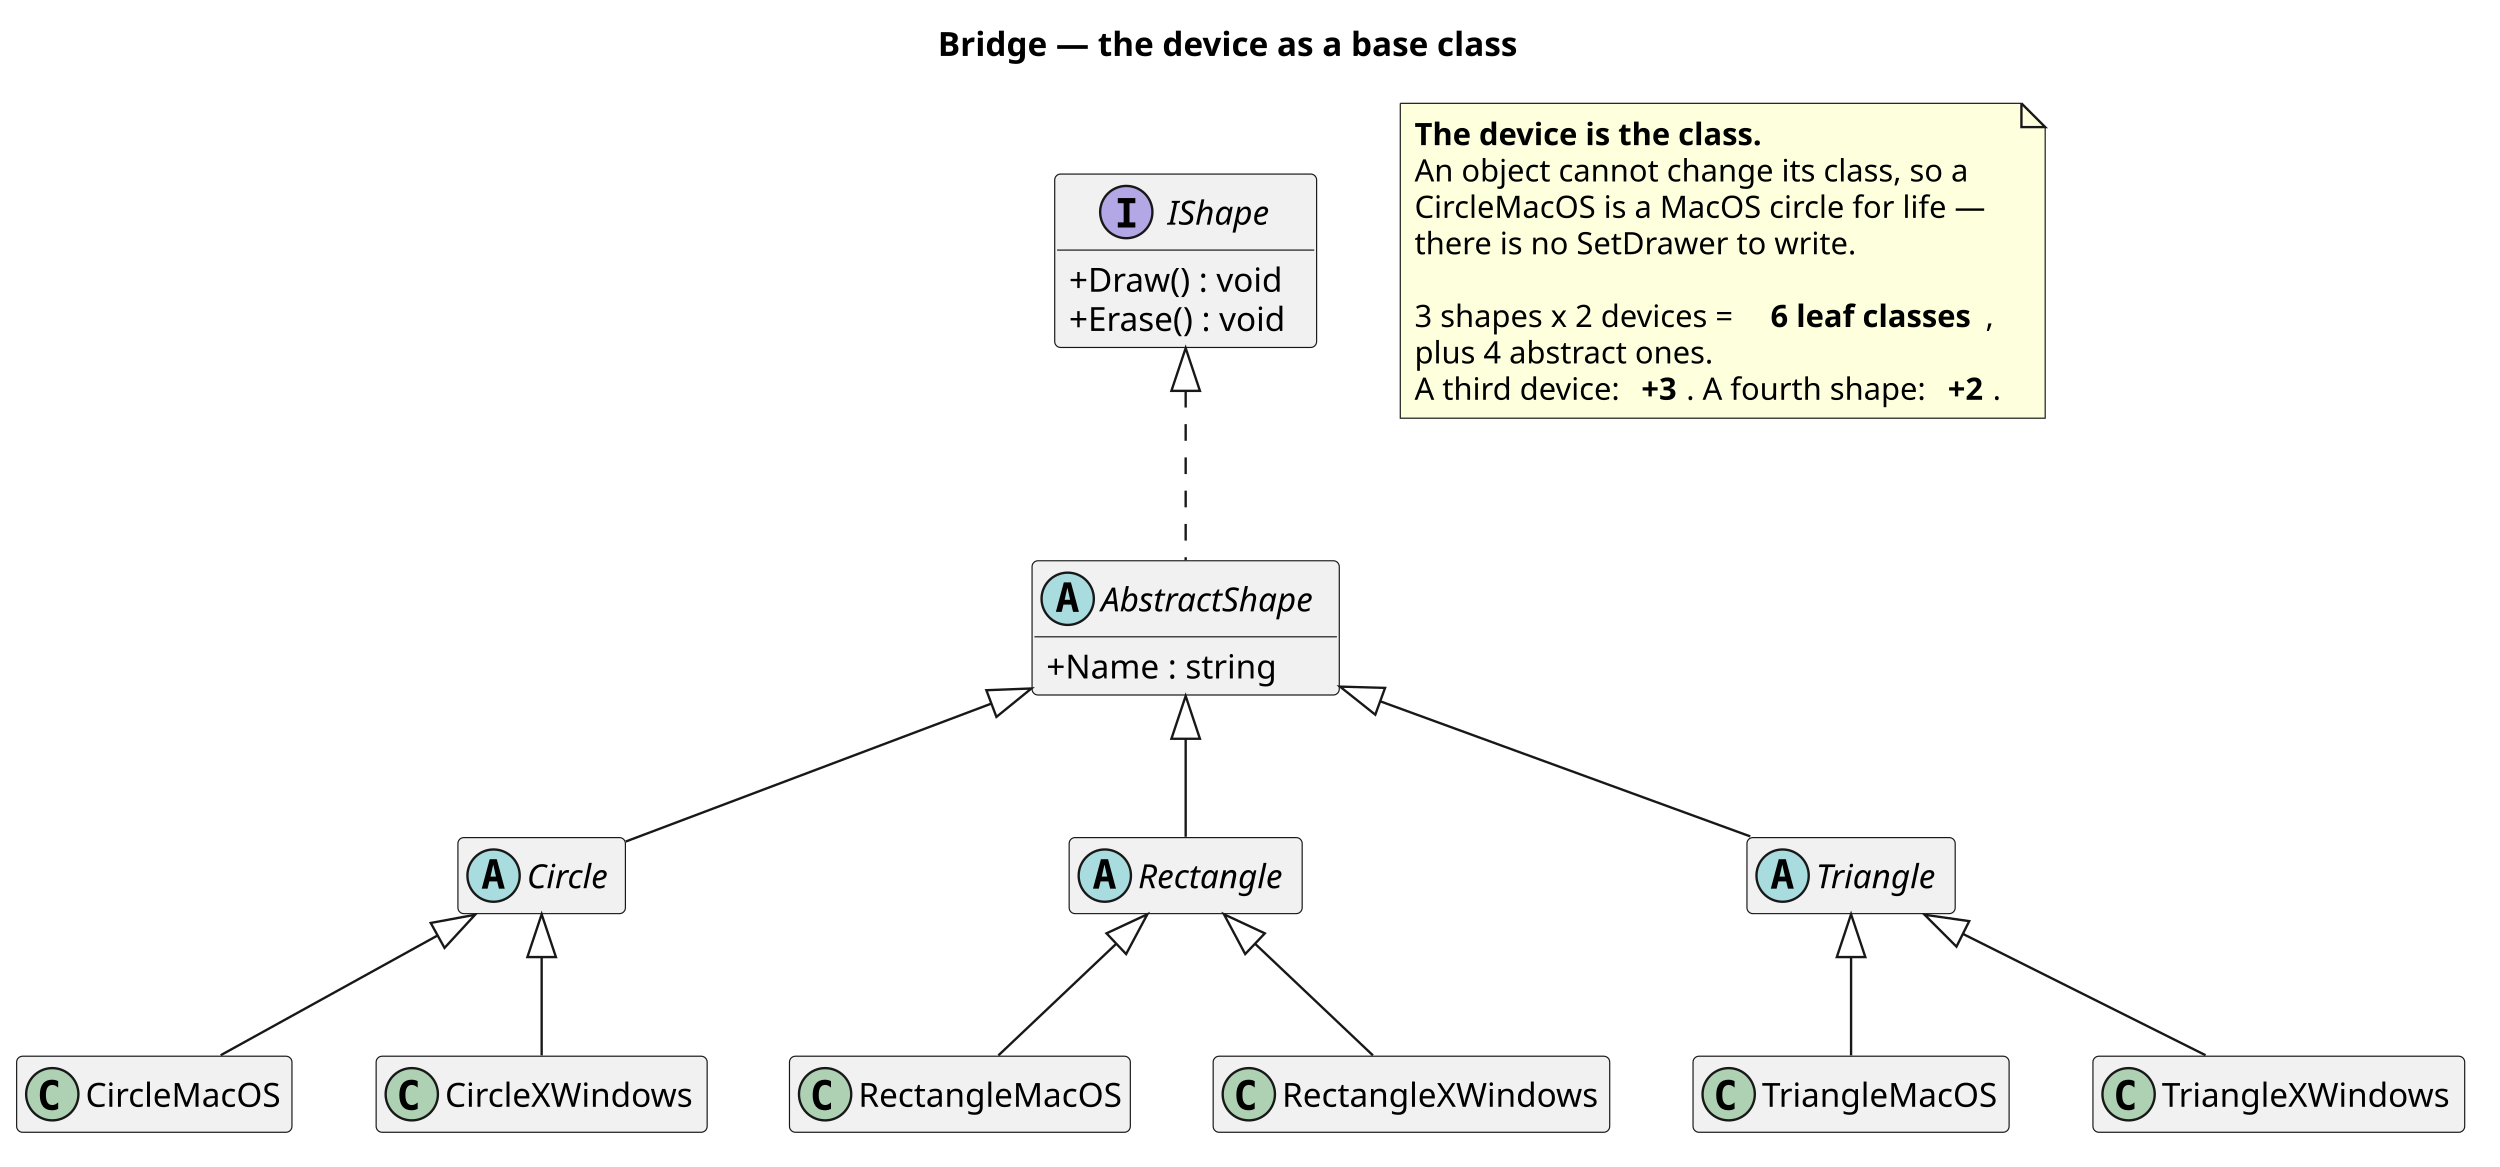
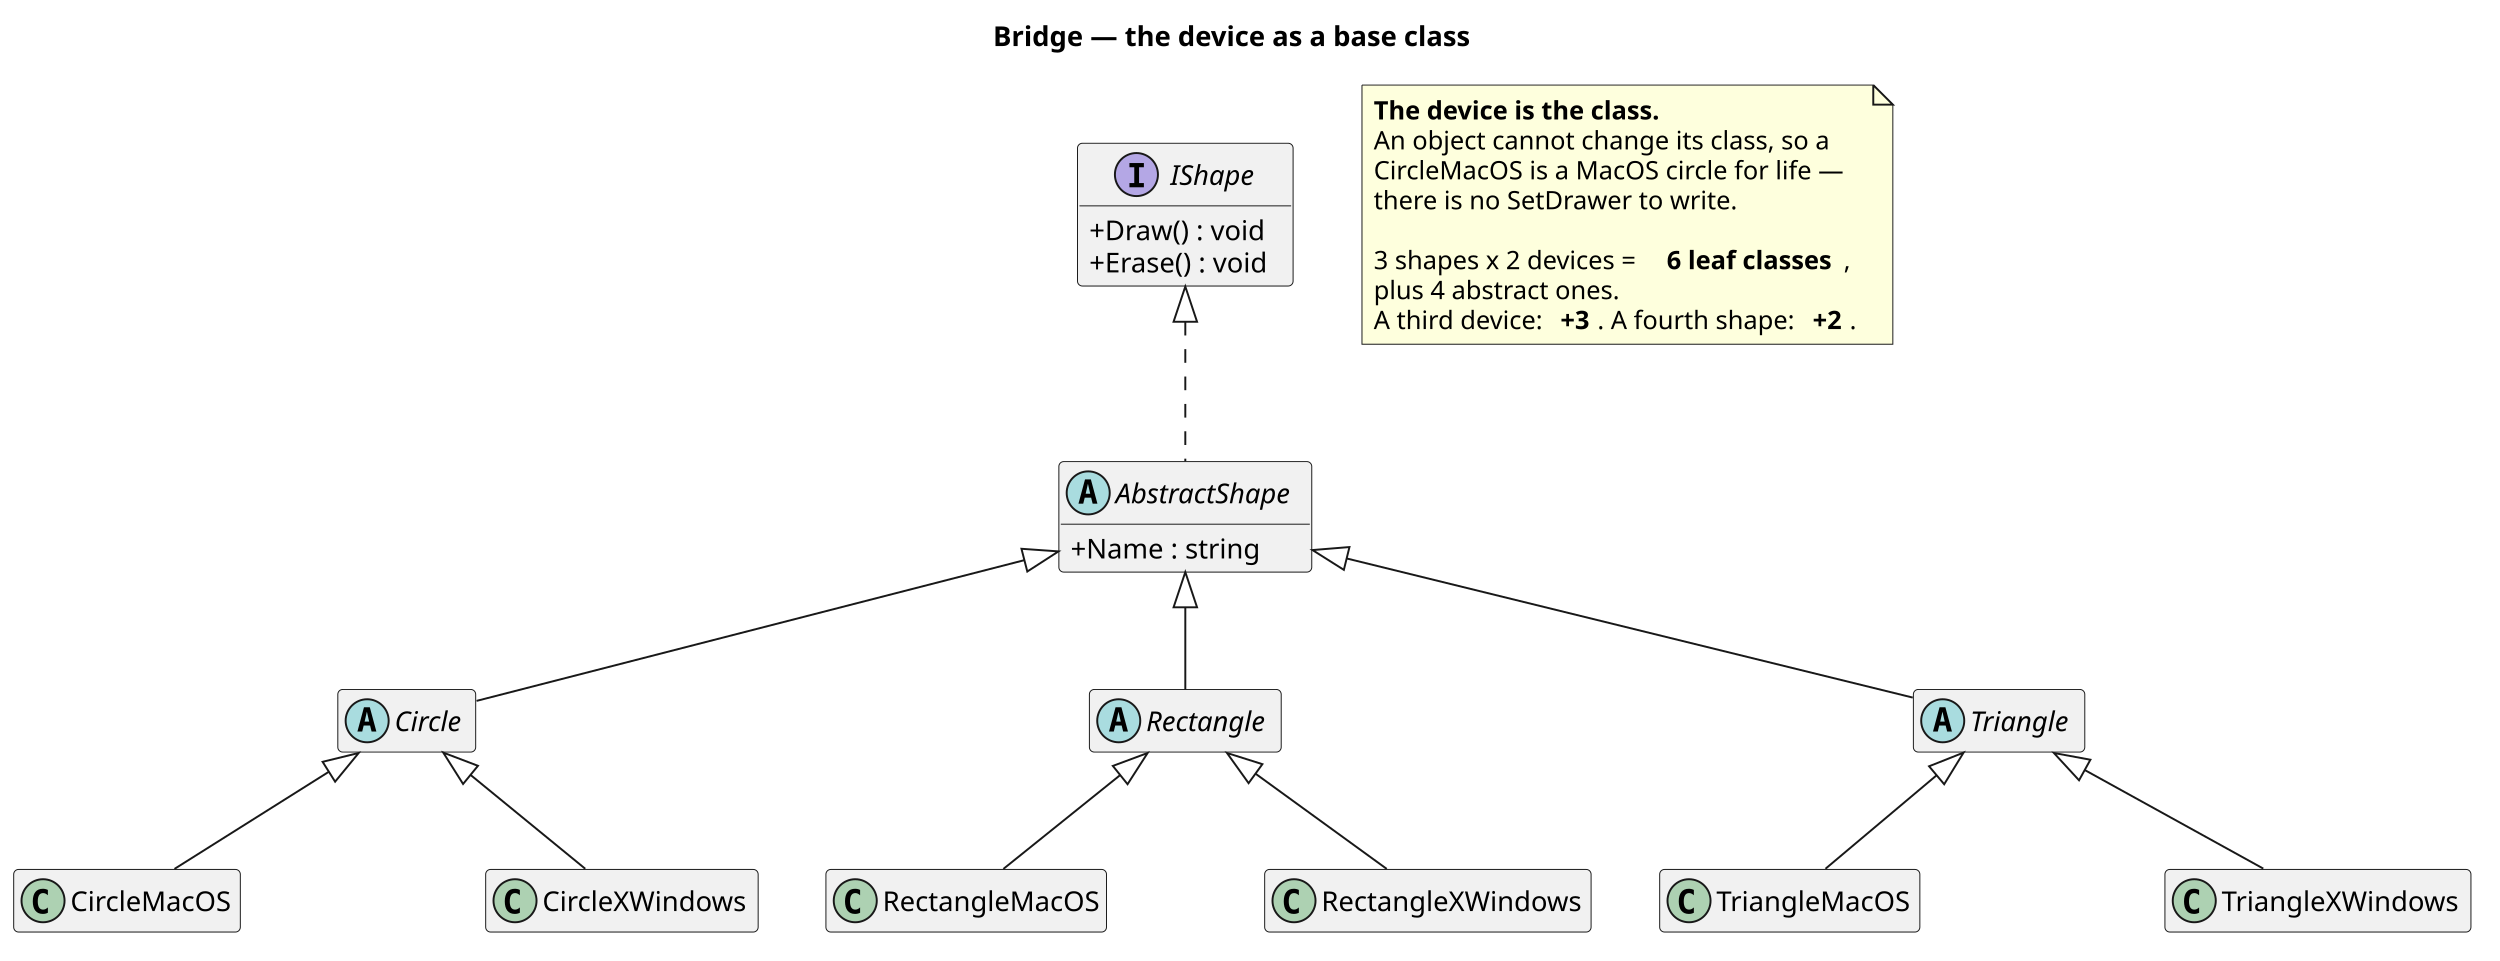
- <svg xmlns="http://www.w3.org/2000/svg" contentStyleType="text/css" data-diagram-type="CLASS" height="491px" preserveAspectRatio="none" style="width:1052px;height:491px;background:#FFFFFF;" version="1.1" viewBox="0 0 1052 491" width="1052px" zoomAndPan="magnify">
+ <svg xmlns="http://www.w3.org/2000/svg" contentStyleType="text/css" data-diagram-type="CLASS" height="491px" preserveAspectRatio="none" style="width:1278px;height:491px;background:#FFFFFF;" version="1.1" viewBox="0 0 1278 491" width="1278px" zoomAndPan="magnify">
  <defs />
  <g>
-     <g class="title" data-source-line="3">
-       <text fill="#000000" font-family="sans-serif" font-size="14" font-weight="700" lengthAdjust="spacing" textLength="255.883" x="394.631" y="23.535">Bridge — the device as a base class</text>
+     <g class="title" data-source-line="11">
+       <text fill="#000000" font-family="sans-serif" font-size="14" font-weight="700" lengthAdjust="spacing" textLength="255.883" x="507.631" y="23.535">Bridge — the device as a base class</text>
    </g>
-     <g class="entity" data-qualified-name="IShape" data-source-line="6" id="ent0001">
-       <rect fill="#F1F1F1" height="72.977" rx="2.5" ry="2.5" style="stroke:#181818;stroke-width:0.5;" width="110.212" x="443.82" y="73.238" />
-       <ellipse cx="473.943" cy="89.238" fill="#B4A7E5" rx="11" ry="11" style="stroke:#181818;stroke-width:1;" />
-       <path d="M470.371,85.503 L470.371,83.345 L477.75,83.345 L477.75,85.503 L475.285,85.503 L475.285,93.58 L477.75,93.58 L477.75,95.738 L470.371,95.738 L470.371,93.58 L472.836,93.58 L472.836,85.503 Z " fill="#000000" />
-       <text fill="#000000" font-family="sans-serif" font-size="14" font-style="italic" lengthAdjust="spacing" textLength="44.605" x="491.304" y="94.529">IShape</text>
-       <line style="stroke:#181818;stroke-width:0.5;" x1="444.82" x2="553.032" y1="105.238" y2="105.238" />
-       <text fill="#000000" font-family="sans-serif" font-size="14" lengthAdjust="spacing" textLength="96.961" x="449.82" y="122.773">+Draw() : void</text>
-       <text fill="#000000" font-family="sans-serif" font-size="14" lengthAdjust="spacing" textLength="98.212" x="449.82" y="139.262">+Erase() : void</text>
+     <g class="entity" data-qualified-name="IShape" data-source-line="14" id="ent0001">
+       <rect fill="#F1F1F1" height="72.977" rx="2.5" ry="2.5" style="stroke:#181818;stroke-width:0.5;" width="110.212" x="550.82" y="73.238" />
+       <ellipse cx="580.943" cy="89.238" fill="#B4A7E5" rx="11" ry="11" style="stroke:#181818;stroke-width:1;" />
+       <path d="M577.371,85.503 L577.371,83.345 L584.75,83.345 L584.75,85.503 L582.285,85.503 L582.285,93.58 L584.75,93.58 L584.75,95.738 L577.371,95.738 L577.371,93.58 L579.836,93.58 L579.836,85.503 Z " fill="#000000" />
+       <text fill="#000000" font-family="sans-serif" font-size="14" font-style="italic" lengthAdjust="spacing" textLength="44.605" x="598.304" y="94.529">IShape</text>
+       <line style="stroke:#181818;stroke-width:0.5;" x1="551.82" x2="660.032" y1="105.238" y2="105.238" />
+       <text fill="#000000" font-family="sans-serif" font-size="14" lengthAdjust="spacing" textLength="96.961" x="556.82" y="122.773">+Draw() : void</text>
+       <text fill="#000000" font-family="sans-serif" font-size="14" lengthAdjust="spacing" textLength="98.212" x="556.82" y="139.262">+Erase() : void</text>
    </g>
-     <g class="entity" data-qualified-name="AbstractShape" data-source-line="11" id="ent0002">
-       <rect fill="#F1F1F1" height="56.488" rx="2.5" ry="2.5" style="stroke:#181818;stroke-width:0.5;" width="129.282" x="434.29" y="235.968" />
-       <ellipse cx="449.29" cy="251.968" fill="#A9DCDF" rx="11" ry="11" style="stroke:#181818;stroke-width:1;" />
-       <path d="M449.153,247.316 L448,252.388 L450.315,252.388 Z M447.659,245.075 L450.656,245.075 L454.001,257.468 L451.552,257.468 L450.788,254.405 L447.51,254.405 L446.763,257.468 L444.314,257.468 Z " fill="#000000" />
-       <text fill="#000000" font-family="sans-serif" font-size="14" font-style="italic" lengthAdjust="spacing" textLength="97.282" x="463.29" y="257.259">AbstractShape</text>
-       <line style="stroke:#181818;stroke-width:0.5;" x1="435.29" x2="562.572" y1="267.968" y2="267.968" />
-       <text fill="#000000" font-family="sans-serif" font-size="14" lengthAdjust="spacing" textLength="102.929" x="440.29" y="285.503">+Name : string</text>
+     <g class="entity" data-qualified-name="AbstractShape" data-source-line="19" id="ent0002">
+       <rect fill="#F1F1F1" height="56.488" rx="2.5" ry="2.5" style="stroke:#181818;stroke-width:0.5;" width="129.282" x="541.29" y="235.968" />
+       <ellipse cx="556.29" cy="251.968" fill="#A9DCDF" rx="11" ry="11" style="stroke:#181818;stroke-width:1;" />
+       <path d="M556.153,247.316 L555,252.388 L557.315,252.388 Z M554.659,245.075 L557.656,245.075 L561.001,257.468 L558.552,257.468 L557.788,254.405 L554.51,254.405 L553.763,257.468 L551.314,257.468 Z " fill="#000000" />
+       <text fill="#000000" font-family="sans-serif" font-size="14" font-style="italic" lengthAdjust="spacing" textLength="97.282" x="570.29" y="257.259">AbstractShape</text>
+       <line style="stroke:#181818;stroke-width:0.5;" x1="542.29" x2="669.572" y1="267.968" y2="267.968" />
+       <text fill="#000000" font-family="sans-serif" font-size="14" lengthAdjust="spacing" textLength="102.929" x="547.29" y="285.503">+Name : string</text>
    </g>
-     <g class="entity" data-qualified-name="Circle" data-source-line="15" id="ent0003">
-       <rect fill="#F1F1F1" height="32" rx="2.5" ry="2.5" style="stroke:#181818;stroke-width:0.5;" width="70.48" x="192.69" y="352.458" />
-       <ellipse cx="207.69" cy="368.458" fill="#A9DCDF" rx="11" ry="11" style="stroke:#181818;stroke-width:1;" />
-       <path d="M207.553,363.806 L206.399,368.878 L208.715,368.878 Z M206.059,361.565 L209.056,361.565 L212.401,373.958 L209.952,373.958 L209.189,370.895 L205.91,370.895 L205.163,373.958 L202.714,373.958 Z " fill="#000000" />
-       <text fill="#000000" font-family="sans-serif" font-size="14" font-style="italic" lengthAdjust="spacing" textLength="38.48" x="221.69" y="373.749">Circle</text>
+     <g class="entity" data-qualified-name="Circle" data-source-line="23" id="ent0003">
+       <rect fill="#F1F1F1" height="32" rx="2.5" ry="2.5" style="stroke:#181818;stroke-width:0.5;" width="70.48" x="172.69" y="352.458" />
+       <ellipse cx="187.69" cy="368.458" fill="#A9DCDF" rx="11" ry="11" style="stroke:#181818;stroke-width:1;" />
+       <path d="M187.553,363.806 L186.399,368.878 L188.715,368.878 Z M186.059,361.565 L189.056,361.565 L192.401,373.958 L189.952,373.958 L189.189,370.895 L185.91,370.895 L185.163,373.958 L182.714,373.958 Z " fill="#000000" />
+       <text fill="#000000" font-family="sans-serif" font-size="14" font-style="italic" lengthAdjust="spacing" textLength="38.48" x="201.69" y="373.749">Circle</text>
    </g>
-     <g class="entity" data-qualified-name="Rectangle" data-source-line="16" id="ent0004">
-       <rect fill="#F1F1F1" height="32" rx="2.5" ry="2.5" style="stroke:#181818;stroke-width:0.5;" width="98.056" x="449.9" y="352.458" />
-       <ellipse cx="464.9" cy="368.458" fill="#A9DCDF" rx="11" ry="11" style="stroke:#181818;stroke-width:1;" />
-       <path d="M464.763,363.806 L463.61,368.878 L465.925,368.878 Z M463.269,361.565 L466.266,361.565 L469.611,373.958 L467.162,373.958 L466.399,370.895 L463.12,370.895 L462.373,373.958 L459.924,373.958 Z " fill="#000000" />
-       <text fill="#000000" font-family="sans-serif" font-size="14" font-style="italic" lengthAdjust="spacing" textLength="66.056" x="478.9" y="373.749">Rectangle</text>
+     <g class="entity" data-qualified-name="Rectangle" data-source-line="24" id="ent0004">
+       <rect fill="#F1F1F1" height="32" rx="2.5" ry="2.5" style="stroke:#181818;stroke-width:0.5;" width="98.056" x="556.9" y="352.458" />
+       <ellipse cx="571.9" cy="368.458" fill="#A9DCDF" rx="11" ry="11" style="stroke:#181818;stroke-width:1;" />
+       <path d="M571.763,363.806 L570.61,368.878 L572.925,368.878 Z M570.269,361.565 L573.266,361.565 L576.611,373.958 L574.162,373.958 L573.399,370.895 L570.12,370.895 L569.373,373.958 L566.924,373.958 Z " fill="#000000" />
+       <text fill="#000000" font-family="sans-serif" font-size="14" font-style="italic" lengthAdjust="spacing" textLength="66.056" x="585.9" y="373.749">Rectangle</text>
    </g>
-     <g class="entity" data-qualified-name="Triangle" data-source-line="17" id="ent0005">
-       <rect fill="#F1F1F1" height="32" rx="2.5" ry="2.5" style="stroke:#181818;stroke-width:0.5;" width="87.624" x="735.12" y="352.458" />
-       <ellipse cx="750.12" cy="368.458" fill="#A9DCDF" rx="11" ry="11" style="stroke:#181818;stroke-width:1;" />
-       <path d="M749.983,363.806 L748.83,368.878 L751.145,368.878 Z M748.489,361.565 L751.486,361.565 L754.831,373.958 L752.382,373.958 L751.619,370.895 L748.34,370.895 L747.593,373.958 L745.144,373.958 Z " fill="#000000" />
-       <text fill="#000000" font-family="sans-serif" font-size="14" font-style="italic" lengthAdjust="spacing" textLength="55.624" x="764.12" y="373.749">Triangle</text>
+     <g class="entity" data-qualified-name="Triangle" data-source-line="25" id="ent0005">
+       <rect fill="#F1F1F1" height="32" rx="2.5" ry="2.5" style="stroke:#181818;stroke-width:0.5;" width="87.624" x="978.12" y="352.458" />
+       <ellipse cx="993.12" cy="368.458" fill="#A9DCDF" rx="11" ry="11" style="stroke:#181818;stroke-width:1;" />
+       <path d="M992.983,363.806 L991.83,368.878 L994.145,368.878 Z M991.489,361.565 L994.486,361.565 L997.831,373.958 L995.382,373.958 L994.619,370.895 L991.34,370.895 L990.593,373.958 L988.144,373.958 Z " fill="#000000" />
+       <text fill="#000000" font-family="sans-serif" font-size="14" font-style="italic" lengthAdjust="spacing" textLength="55.624" x="1007.12" y="373.749">Triangle</text>
    </g>
-     <g class="entity" data-qualified-name="CircleMacOS" data-source-line="19" id="ent0006">
+     <g class="entity" data-qualified-name="CircleMacOS" data-source-line="27" id="ent0006">
      <rect fill="#F1F1F1" height="32" rx="2.5" ry="2.5" style="stroke:#181818;stroke-width:0.5;" width="115.856" x="7" y="444.458" />
      <ellipse cx="22" cy="460.458" fill="#ADD1B2" rx="11" ry="11" style="stroke:#181818;stroke-width:1;" />
      <path d="M24.473,466.601 Q23.892,466.9 23.253,467.05 Q22.614,467.199 21.908,467.199 Q19.401,467.199 18.081,465.547 Q16.762,463.895 16.762,460.774 Q16.762,457.645 18.081,455.993 Q19.401,454.341 21.908,454.341 Q22.614,454.341 23.261,454.49 Q23.909,454.64 24.473,454.939 L24.473,457.661 Q23.842,457.08 23.249,456.811 Q22.655,456.541 22.024,456.541 Q20.68,456.541 19.995,457.608 Q19.31,458.674 19.31,460.774 Q19.31,462.866 19.995,463.933 Q20.68,464.999 22.024,464.999 Q22.655,464.999 23.249,464.729 Q23.842,464.46 24.473,463.879 Z " fill="#000000" />
      <text fill="#000000" font-family="sans-serif" font-size="14" lengthAdjust="spacing" textLength="83.856" x="36" y="465.749">CircleMacOS</text>
    </g>
-     <g class="entity" data-qualified-name="CircleXWindows" data-source-line="20" id="ent0007">
-       <rect fill="#F1F1F1" height="32" rx="2.5" ry="2.5" style="stroke:#181818;stroke-width:0.5;" width="139.29" x="158.28" y="444.458" />
-       <ellipse cx="173.28" cy="460.458" fill="#ADD1B2" rx="11" ry="11" style="stroke:#181818;stroke-width:1;" />
-       <path d="M175.753,466.601 Q175.172,466.9 174.533,467.05 Q173.894,467.199 173.188,467.199 Q170.681,467.199 169.362,465.547 Q168.042,463.895 168.042,460.774 Q168.042,457.645 169.362,455.993 Q170.681,454.341 173.188,454.341 Q173.894,454.341 174.541,454.49 Q175.189,454.64 175.753,454.939 L175.753,457.661 Q175.122,457.08 174.529,456.811 Q173.935,456.541 173.304,456.541 Q171.96,456.541 171.275,457.608 Q170.59,458.674 170.59,460.774 Q170.59,462.866 171.275,463.933 Q171.96,464.999 173.304,464.999 Q173.935,464.999 174.529,464.729 Q175.122,464.46 175.753,463.879 Z " fill="#000000" />
-       <text fill="#000000" font-family="sans-serif" font-size="14" lengthAdjust="spacing" textLength="107.29" x="187.28" y="465.749">CircleXWindows</text>
+     <g class="entity" data-qualified-name="CircleXWindows" data-source-line="28" id="ent0007">
+       <rect fill="#F1F1F1" height="32" rx="2.5" ry="2.5" style="stroke:#181818;stroke-width:0.5;" width="139.29" x="248.28" y="444.458" />
+       <ellipse cx="263.28" cy="460.458" fill="#ADD1B2" rx="11" ry="11" style="stroke:#181818;stroke-width:1;" />
+       <path d="M265.753,466.601 Q265.172,466.9 264.533,467.05 Q263.894,467.199 263.188,467.199 Q260.681,467.199 259.361,465.547 Q258.042,463.895 258.042,460.774 Q258.042,457.645 259.361,455.993 Q260.681,454.341 263.188,454.341 Q263.894,454.341 264.541,454.49 Q265.189,454.64 265.753,454.939 L265.753,457.661 Q265.122,457.08 264.529,456.811 Q263.935,456.541 263.304,456.541 Q261.96,456.541 261.275,457.608 Q260.59,458.674 260.59,460.774 Q260.59,462.866 261.275,463.933 Q261.96,464.999 263.304,464.999 Q263.935,464.999 264.529,464.729 Q265.122,464.46 265.753,463.879 Z " fill="#000000" />
+       <text fill="#000000" font-family="sans-serif" font-size="14" lengthAdjust="spacing" textLength="107.29" x="277.28" y="465.749">CircleXWindows</text>
    </g>
-     <g class="entity" data-qualified-name="RectangleMacOS" data-source-line="21" id="ent0008">
-       <rect fill="#F1F1F1" height="32" rx="2.5" ry="2.5" style="stroke:#181818;stroke-width:0.5;" width="143.433" x="332.21" y="444.458" />
-       <ellipse cx="347.21" cy="460.458" fill="#ADD1B2" rx="11" ry="11" style="stroke:#181818;stroke-width:1;" />
-       <path d="M349.683,466.601 Q349.102,466.9 348.463,467.05 Q347.824,467.199 347.118,467.199 Q344.611,467.199 343.291,465.547 Q341.972,463.895 341.972,460.774 Q341.972,457.645 343.291,455.993 Q344.611,454.341 347.118,454.341 Q347.824,454.341 348.471,454.49 Q349.119,454.64 349.683,454.939 L349.683,457.661 Q349.052,457.08 348.459,456.811 Q347.865,456.541 347.234,456.541 Q345.89,456.541 345.205,457.608 Q344.52,458.674 344.52,460.774 Q344.52,462.866 345.205,463.933 Q345.89,464.999 347.234,464.999 Q347.865,464.999 348.459,464.729 Q349.052,464.46 349.683,463.879 Z " fill="#000000" />
-       <text fill="#000000" font-family="sans-serif" font-size="14" lengthAdjust="spacing" textLength="111.433" x="361.21" y="465.749">RectangleMacOS</text>
+     <g class="entity" data-qualified-name="RectangleMacOS" data-source-line="29" id="ent0008">
+       <rect fill="#F1F1F1" height="32" rx="2.5" ry="2.5" style="stroke:#181818;stroke-width:0.5;" width="143.433" x="422.21" y="444.458" />
+       <ellipse cx="437.21" cy="460.458" fill="#ADD1B2" rx="11" ry="11" style="stroke:#181818;stroke-width:1;" />
+       <path d="M439.683,466.601 Q439.102,466.9 438.463,467.05 Q437.824,467.199 437.118,467.199 Q434.611,467.199 433.291,465.547 Q431.972,463.895 431.972,460.774 Q431.972,457.645 433.291,455.993 Q434.611,454.341 437.118,454.341 Q437.824,454.341 438.471,454.49 Q439.119,454.64 439.683,454.939 L439.683,457.661 Q439.052,457.08 438.459,456.811 Q437.865,456.541 437.234,456.541 Q435.89,456.541 435.205,457.608 Q434.52,458.674 434.52,460.774 Q434.52,462.866 435.205,463.933 Q435.89,464.999 437.234,464.999 Q437.865,464.999 438.459,464.729 Q439.052,464.46 439.683,463.879 Z " fill="#000000" />
+       <text fill="#000000" font-family="sans-serif" font-size="14" lengthAdjust="spacing" textLength="111.433" x="451.21" y="465.749">RectangleMacOS</text>
    </g>
-     <g class="entity" data-qualified-name="RectangleXWindows" data-source-line="22" id="ent0009">
-       <rect fill="#F1F1F1" height="32" rx="2.5" ry="2.5" style="stroke:#181818;stroke-width:0.5;" width="166.866" x="510.5" y="444.458" />
-       <ellipse cx="525.5" cy="460.458" fill="#ADD1B2" rx="11" ry="11" style="stroke:#181818;stroke-width:1;" />
-       <path d="M527.973,466.601 Q527.392,466.9 526.753,467.05 Q526.114,467.199 525.408,467.199 Q522.901,467.199 521.582,465.547 Q520.262,463.895 520.262,460.774 Q520.262,457.645 521.582,455.993 Q522.901,454.341 525.408,454.341 Q526.114,454.341 526.761,454.49 Q527.409,454.64 527.973,454.939 L527.973,457.661 Q527.342,457.08 526.749,456.811 Q526.155,456.541 525.524,456.541 Q524.18,456.541 523.495,457.608 Q522.81,458.674 522.81,460.774 Q522.81,462.866 523.495,463.933 Q524.18,464.999 525.524,464.999 Q526.155,464.999 526.749,464.729 Q527.342,464.46 527.973,463.879 Z " fill="#000000" />
-       <text fill="#000000" font-family="sans-serif" font-size="14" lengthAdjust="spacing" textLength="134.866" x="539.5" y="465.749">RectangleXWindows</text>
+     <g class="entity" data-qualified-name="RectangleXWindows" data-source-line="30" id="ent0009">
+       <rect fill="#F1F1F1" height="32" rx="2.5" ry="2.5" style="stroke:#181818;stroke-width:0.5;" width="166.866" x="646.5" y="444.458" />
+       <ellipse cx="661.5" cy="460.458" fill="#ADD1B2" rx="11" ry="11" style="stroke:#181818;stroke-width:1;" />
+       <path d="M663.973,466.601 Q663.392,466.9 662.753,467.05 Q662.114,467.199 661.408,467.199 Q658.901,467.199 657.582,465.547 Q656.262,463.895 656.262,460.774 Q656.262,457.645 657.582,455.993 Q658.901,454.341 661.408,454.341 Q662.114,454.341 662.761,454.49 Q663.409,454.64 663.973,454.939 L663.973,457.661 Q663.342,457.08 662.749,456.811 Q662.155,456.541 661.524,456.541 Q660.18,456.541 659.495,457.608 Q658.81,458.674 658.81,460.774 Q658.81,462.866 659.495,463.933 Q660.18,464.999 661.524,464.999 Q662.155,464.999 662.749,464.729 Q663.342,464.46 663.973,463.879 Z " fill="#000000" />
+       <text fill="#000000" font-family="sans-serif" font-size="14" lengthAdjust="spacing" textLength="134.866" x="675.5" y="465.749">RectangleXWindows</text>
    </g>
-     <g class="entity" data-qualified-name="TriangleMacOS" data-source-line="23" id="ent0010">
-       <rect fill="#F1F1F1" height="32" rx="2.5" ry="2.5" style="stroke:#181818;stroke-width:0.5;" width="133.001" x="712.43" y="444.458" />
-       <ellipse cx="727.43" cy="460.458" fill="#ADD1B2" rx="11" ry="11" style="stroke:#181818;stroke-width:1;" />
-       <path d="M729.903,466.601 Q729.322,466.9 728.683,467.05 Q728.044,467.199 727.338,467.199 Q724.831,467.199 723.511,465.547 Q722.192,463.895 722.192,460.774 Q722.192,457.645 723.511,455.993 Q724.831,454.341 727.338,454.341 Q728.044,454.341 728.691,454.49 Q729.339,454.64 729.903,454.939 L729.903,457.661 Q729.272,457.08 728.679,456.811 Q728.085,456.541 727.454,456.541 Q726.11,456.541 725.425,457.608 Q724.74,458.674 724.74,460.774 Q724.74,462.866 725.425,463.933 Q726.11,464.999 727.454,464.999 Q728.085,464.999 728.679,464.729 Q729.272,464.46 729.903,463.879 Z " fill="#000000" />
-       <text fill="#000000" font-family="sans-serif" font-size="14" lengthAdjust="spacing" textLength="101.001" x="741.43" y="465.749">TriangleMacOS</text>
+     <g class="entity" data-qualified-name="TriangleMacOS" data-source-line="31" id="ent0010">
+       <rect fill="#F1F1F1" height="32" rx="2.5" ry="2.5" style="stroke:#181818;stroke-width:0.5;" width="133.001" x="848.43" y="444.458" />
+       <ellipse cx="863.43" cy="460.458" fill="#ADD1B2" rx="11" ry="11" style="stroke:#181818;stroke-width:1;" />
+       <path d="M865.903,466.601 Q865.322,466.9 864.683,467.05 Q864.044,467.199 863.338,467.199 Q860.831,467.199 859.511,465.547 Q858.192,463.895 858.192,460.774 Q858.192,457.645 859.511,455.993 Q860.831,454.341 863.338,454.341 Q864.044,454.341 864.691,454.49 Q865.339,454.64 865.903,454.939 L865.903,457.661 Q865.272,457.08 864.679,456.811 Q864.085,456.541 863.454,456.541 Q862.11,456.541 861.425,457.608 Q860.74,458.674 860.74,460.774 Q860.74,462.866 861.425,463.933 Q862.11,464.999 863.454,464.999 Q864.085,464.999 864.679,464.729 Q865.272,464.46 865.903,463.879 Z " fill="#000000" />
+       <text fill="#000000" font-family="sans-serif" font-size="14" lengthAdjust="spacing" textLength="101.001" x="877.43" y="465.749">TriangleMacOS</text>
    </g>
-     <g class="entity" data-qualified-name="TriangleXWindows" data-source-line="24" id="ent0011">
-       <rect fill="#F1F1F1" height="32" rx="2.5" ry="2.5" style="stroke:#181818;stroke-width:0.5;" width="156.435" x="880.71" y="444.458" />
-       <ellipse cx="895.71" cy="460.458" fill="#ADD1B2" rx="11" ry="11" style="stroke:#181818;stroke-width:1;" />
-       <path d="M898.183,466.601 Q897.602,466.9 896.963,467.05 Q896.324,467.199 895.618,467.199 Q893.111,467.199 891.792,465.547 Q890.472,463.895 890.472,460.774 Q890.472,457.645 891.792,455.993 Q893.111,454.341 895.618,454.341 Q896.324,454.341 896.971,454.49 Q897.619,454.64 898.183,454.939 L898.183,457.661 Q897.552,457.08 896.959,456.811 Q896.365,456.541 895.734,456.541 Q894.39,456.541 893.705,457.608 Q893.02,458.674 893.02,460.774 Q893.02,462.866 893.705,463.933 Q894.39,464.999 895.734,464.999 Q896.365,464.999 896.959,464.729 Q897.552,464.46 898.183,463.879 Z " fill="#000000" />
-       <text fill="#000000" font-family="sans-serif" font-size="14" lengthAdjust="spacing" textLength="124.435" x="909.71" y="465.749">TriangleXWindows</text>
+     <g class="entity" data-qualified-name="TriangleXWindows" data-source-line="32" id="ent0011">
+       <rect fill="#F1F1F1" height="32" rx="2.5" ry="2.5" style="stroke:#181818;stroke-width:0.5;" width="156.435" x="1106.71" y="444.458" />
+       <ellipse cx="1121.71" cy="460.458" fill="#ADD1B2" rx="11" ry="11" style="stroke:#181818;stroke-width:1;" />
+       <path d="M1124.183,466.601 Q1123.602,466.9 1122.963,467.05 Q1122.324,467.199 1121.618,467.199 Q1119.111,467.199 1117.792,465.547 Q1116.472,463.895 1116.472,460.774 Q1116.472,457.645 1117.792,455.993 Q1119.111,454.341 1121.618,454.341 Q1122.324,454.341 1122.971,454.49 Q1123.619,454.64 1124.183,454.939 L1124.183,457.661 Q1123.552,457.08 1122.959,456.811 Q1122.365,456.541 1121.734,456.541 Q1120.39,456.541 1119.705,457.608 Q1119.02,458.674 1119.02,460.774 Q1119.02,462.866 1119.705,463.933 Q1120.39,464.999 1121.734,464.999 Q1122.365,464.999 1122.959,464.729 Q1123.552,464.46 1124.183,463.879 Z " fill="#000000" />
+       <text fill="#000000" font-family="sans-serif" font-size="14" lengthAdjust="spacing" textLength="124.435" x="1135.71" y="465.749">TriangleXWindows</text>
    </g>
-     <g class="entity" data-qualified-name="N1" data-source-line="38" id="ent0022">
-       <path d="M589.24,43.488 L589.24,175.973 L860.617,175.973 L860.617,53.488 L850.617,43.488 L589.24,43.488" fill="#FEFFDD" style="stroke:#181818;stroke-width:0.5;" />
-       <path d="M850.617,43.488 L850.617,53.488 L860.617,53.488 L850.617,43.488" fill="#FEFFDD" style="stroke:#181818;stroke-width:1;" />
-       <text fill="#000000" font-family="sans-serif" font-size="13" font-weight="700" lengthAdjust="spacing" textLength="154.673" x="595.24" y="61.057">The device is the class.</text>
-       <text fill="#000000" font-family="sans-serif" font-size="13" lengthAdjust="spacing" textLength="244.861" x="595.24" y="76.367">An object cannot change its class, so a</text>
-       <text fill="#000000" font-family="sans-serif" font-size="13" lengthAdjust="spacing" textLength="250.377" x="595.24" y="91.678">CircleMacOS is a MacOS circle for life —</text>
-       <text fill="#000000" font-family="sans-serif" font-size="13" lengthAdjust="spacing" textLength="191.82" x="595.24" y="106.988">there is no SetDrawer to write.</text>
-       <text fill="#000000" font-family="sans-serif" font-size="13" lengthAdjust="spacing" textLength="4.113" x="595.24" y="122.299"> </text>
-       <text fill="#000000" font-family="sans-serif" font-size="13" lengthAdjust="spacing" textLength="145.679" x="595.24" y="137.609">3 shapes x 2 devices =</text>
-       <text fill="#000000" font-family="sans-serif" font-size="13" font-weight="700" lengthAdjust="spacing" textLength="90.48" x="745.032" y="137.609">6 leaf classes</text>
-       <text fill="#000000" font-family="sans-serif" font-size="13" lengthAdjust="spacing" textLength="4.113" x="835.511" y="137.609">,</text>
-       <text fill="#000000" font-family="sans-serif" font-size="13" lengthAdjust="spacing" textLength="132.101" x="595.24" y="152.92">plus 4 abstract ones.</text>
-       <text fill="#000000" font-family="sans-serif" font-size="13" lengthAdjust="spacing" textLength="91.311" x="595.24" y="168.231">A third device:</text>
-       <text fill="#000000" font-family="sans-serif" font-size="13" font-weight="700" lengthAdjust="spacing" textLength="18.916" x="690.664" y="168.231">+3</text>
-       <text fill="#000000" font-family="sans-serif" font-size="13" lengthAdjust="spacing" textLength="105.917" x="709.58" y="168.231">. A fourth shape:</text>
-       <text fill="#000000" font-family="sans-serif" font-size="13" font-weight="700" lengthAdjust="spacing" textLength="18.916" x="819.611" y="168.231">+2</text>
-       <text fill="#000000" font-family="sans-serif" font-size="13" lengthAdjust="spacing" textLength="4.113" x="838.527" y="168.231">.</text>
+     <g class="entity" data-qualified-name="N1" data-source-line="46" id="ent0022">
+       <path d="M696.24,43.488 L696.24,175.973 L967.617,175.973 L967.617,53.488 L957.617,43.488 L696.24,43.488" fill="#FEFFDD" style="stroke:#181818;stroke-width:0.5;" />
+       <path d="M957.617,43.488 L957.617,53.488 L967.617,53.488 L957.617,43.488" fill="#FEFFDD" style="stroke:#181818;stroke-width:1;" />
+       <text fill="#000000" font-family="sans-serif" font-size="13" font-weight="700" lengthAdjust="spacing" textLength="154.673" x="702.24" y="61.057">The device is the class.</text>
+       <text fill="#000000" font-family="sans-serif" font-size="13" lengthAdjust="spacing" textLength="244.861" x="702.24" y="76.367">An object cannot change its class, so a</text>
+       <text fill="#000000" font-family="sans-serif" font-size="13" lengthAdjust="spacing" textLength="250.377" x="702.24" y="91.678">CircleMacOS is a MacOS circle for life —</text>
+       <text fill="#000000" font-family="sans-serif" font-size="13" lengthAdjust="spacing" textLength="191.82" x="702.24" y="106.988">there is no SetDrawer to write.</text>
+       <text fill="#000000" font-family="sans-serif" font-size="13" lengthAdjust="spacing" textLength="4.113" x="702.24" y="122.299"> </text>
+       <text fill="#000000" font-family="sans-serif" font-size="13" lengthAdjust="spacing" textLength="145.679" x="702.24" y="137.609">3 shapes x 2 devices =</text>
+       <text fill="#000000" font-family="sans-serif" font-size="13" font-weight="700" lengthAdjust="spacing" textLength="90.48" x="852.032" y="137.609">6 leaf classes</text>
+       <text fill="#000000" font-family="sans-serif" font-size="13" lengthAdjust="spacing" textLength="4.113" x="942.511" y="137.609">,</text>
+       <text fill="#000000" font-family="sans-serif" font-size="13" lengthAdjust="spacing" textLength="132.101" x="702.24" y="152.92">plus 4 abstract ones.</text>
+       <text fill="#000000" font-family="sans-serif" font-size="13" lengthAdjust="spacing" textLength="91.311" x="702.24" y="168.231">A third device:</text>
+       <text fill="#000000" font-family="sans-serif" font-size="13" font-weight="700" lengthAdjust="spacing" textLength="18.916" x="797.664" y="168.231">+3</text>
+       <text fill="#000000" font-family="sans-serif" font-size="13" lengthAdjust="spacing" textLength="105.917" x="816.58" y="168.231">. A fourth shape:</text>
+       <text fill="#000000" font-family="sans-serif" font-size="13" font-weight="700" lengthAdjust="spacing" textLength="18.916" x="926.611" y="168.231">+2</text>
+       <text fill="#000000" font-family="sans-serif" font-size="13" lengthAdjust="spacing" textLength="4.113" x="945.527" y="168.231">.</text>
    </g>
-     <g class="link" data-entity-1="ent0001" data-entity-2="ent0002" data-link-type="extension" data-source-line="26" id="lnk12">
-       <path codeLine="26" d="M498.93,164.478 C498.93,191.768 498.93,210.808 498.93,235.788" fill="none" id="IShape-backto-AbstractShape" style="stroke:#181818;stroke-width:1;stroke-dasharray:7,7;" />
-       <polygon fill="none" points="498.93,146.478,492.93,164.478,504.93,164.478,498.93,146.478" style="stroke:#181818;stroke-width:1;stroke-linejoin:miter;stroke-miterlimit:10;" />
+     <g class="entity" data-qualified-name="Spacer1" data-source-line="60" id="ent0027">
+       <rect fill="none" height="26.488" rx="2.5" ry="2.5" style="stroke:none;stroke-width:0.5;" width="10.43" x="202.71" y="447.218" />
    </g>
-     <g class="link" data-entity-1="ent0002" data-entity-2="ent0003" data-link-type="extension" data-source-line="27" id="lnk13">
-       <path codeLine="27" d="M417.178,296.06 C363.618,316.26 306.5,337.818 263.29,354.118" fill="none" id="AbstractShape-backto-Circle" style="stroke:#181818;stroke-width:1;" />
-       <polygon fill="none" points="434.02,289.708,415.061,290.446,419.295,301.674,434.02,289.708" style="stroke:#181818;stroke-width:1;stroke-linejoin:miter;stroke-miterlimit:10;" />
+     <g class="entity" data-qualified-name="Spacer2" data-source-line="65" id="ent0032">
+       <rect fill="none" height="26.488" rx="2.5" ry="2.5" style="stroke:none;stroke-width:0.5;" width="10.43" x="600.71" y="447.218" />
    </g>
-     <g class="link" data-entity-1="ent0002" data-entity-2="ent0004" data-link-type="extension" data-source-line="28" id="lnk14">
-       <path codeLine="28" d="M498.93,310.878 C498.93,329.928 498.93,336.508 498.93,352.138" fill="none" id="AbstractShape-backto-Rectangle" style="stroke:#181818;stroke-width:1;" />
-       <polygon fill="none" points="498.93,292.878,492.93,310.878,504.93,310.878,498.93,292.878" style="stroke:#181818;stroke-width:1;stroke-linejoin:miter;stroke-miterlimit:10;" />
+     <g class="entity" data-qualified-name="Spacer3" data-source-line="70" id="ent0037">
+       <rect fill="none" height="26.488" rx="2.5" ry="2.5" style="stroke:none;stroke-width:0.5;" width="10.43" x="1061.71" y="447.218" />
    </g>
-     <g class="link" data-entity-1="ent0002" data-entity-2="ent0005" data-link-type="extension" data-source-line="29" id="lnk15">
-       <path codeLine="29" d="M580.778,295.103 C633.928,314.513 690.66,335.228 736.52,351.968" fill="none" id="AbstractShape-backto-Triangle" style="stroke:#181818;stroke-width:1;" />
-       <polygon fill="none" points="563.87,288.928,578.72,300.739,582.836,289.467,563.87,288.928" style="stroke:#181818;stroke-width:1;stroke-linejoin:miter;stroke-miterlimit:10;" />
+     <g class="entity" data-qualified-name="Spacer66" data-source-line="75" id="ent0042">
+       <rect fill="none" height="26.488" rx="2.5" ry="2.5" style="stroke:none;stroke-width:0.5;" width="10.43" x="157.71" y="447.218" />
    </g>
-     <g class="link" data-entity-1="ent0003" data-entity-2="ent0006" data-link-type="extension" data-source-line="30" id="lnk16">
-       <path codeLine="30" d="M184.153,393.63 C154.203,410.17 122.77,427.518 92.86,444.038" fill="none" id="Circle-backto-CircleMacOS" style="stroke:#181818;stroke-width:1;" />
-       <polygon fill="none" points="199.91,384.928,181.252,388.378,187.054,398.882,199.91,384.928" style="stroke:#181818;stroke-width:1;stroke-linejoin:miter;stroke-miterlimit:10;" />
+     <g class="entity" data-qualified-name="Spacer67" data-source-line="79" id="ent0046">
+       <rect fill="none" height="26.488" rx="2.5" ry="2.5" style="stroke:none;stroke-width:0.5;" width="10.43" x="1016.71" y="447.218" />
    </g>
-     <g class="link" data-entity-1="ent0003" data-entity-2="ent0007" data-link-type="extension" data-source-line="31" id="lnk17">
-       <path codeLine="31" d="M227.93,402.728 C227.93,419.278 227.93,427.538 227.93,444.118" fill="none" id="Circle-backto-CircleXWindows" style="stroke:#181818;stroke-width:1;" />
-       <polygon fill="none" points="227.93,384.728,221.93,402.728,233.93,402.728,227.93,384.728" style="stroke:#181818;stroke-width:1;stroke-linejoin:miter;stroke-miterlimit:10;" />
+     <g class="link" data-entity-1="ent0001" data-entity-2="ent0002" data-link-type="extension" data-source-line="34" id="lnk12">
+       <path codeLine="34" d="M605.93,164.478 C605.93,191.768 605.93,210.808 605.93,235.788" fill="none" id="IShape-backto-AbstractShape" style="stroke:#181818;stroke-width:1;stroke-dasharray:7,7;" />
+       <polygon fill="none" points="605.93,146.478,599.93,164.478,611.93,164.478,605.93,146.478" style="stroke:#181818;stroke-width:1;stroke-linejoin:miter;stroke-miterlimit:10;" />
    </g>
-     <g class="link" data-entity-1="ent0004" data-entity-2="ent0008" data-link-type="extension" data-source-line="32" id="lnk18">
-       <path codeLine="32" d="M469.743,397.108 C452.273,413.658 437.62,427.538 420.12,444.118" fill="none" id="Rectangle-backto-RectangleMacOS" style="stroke:#181818;stroke-width:1;" />
-       <polygon fill="none" points="482.81,384.728,465.616,392.752,473.869,401.463,482.81,384.728" style="stroke:#181818;stroke-width:1;stroke-linejoin:miter;stroke-miterlimit:10;" />
+     <g class="link" data-entity-1="ent0002" data-entity-2="ent0003" data-link-type="extension" data-source-line="35" id="lnk13">
+       <path codeLine="35" d="M523.666,286.348 C438.856,308.137 310.64,341.068 243.6,358.298" fill="none" id="AbstractShape-backto-Circle" style="stroke:#181818;stroke-width:1;" />
+       <polygon fill="none" points="541.1,281.868,522.173,280.536,525.159,292.159,541.1,281.868" style="stroke:#181818;stroke-width:1;stroke-linejoin:miter;stroke-miterlimit:10;" />
    </g>
-     <g class="link" data-entity-1="ent0004" data-entity-2="ent0009" data-link-type="extension" data-source-line="33" id="lnk19">
-       <path codeLine="33" d="M528.107,397.108 C545.577,413.658 560.23,427.538 577.73,444.118" fill="none" id="Rectangle-backto-RectangleXWindows" style="stroke:#181818;stroke-width:1;" />
-       <polygon fill="none" points="515.04,384.728,523.981,401.463,532.234,392.752,515.04,384.728" style="stroke:#181818;stroke-width:1;stroke-linejoin:miter;stroke-miterlimit:10;" />
+     <g class="link" data-entity-1="ent0002" data-entity-2="ent0004" data-link-type="extension" data-source-line="36" id="lnk14">
+       <path codeLine="36" d="M605.931,352.458 L605.931,310.457" fill="none" id="AbstractShape-backto-Rectangle" style="stroke:#181818;stroke-width:1;" />
+       <polygon fill="none" points="605.931,292.457,611.931,310.457,599.931,310.457,605.931,292.457" style="stroke:#181818;stroke-width:1;stroke-linejoin:miter;stroke-miterlimit:10;" />
    </g>
-     <g class="link" data-entity-1="ent0005" data-entity-2="ent0010" data-link-type="extension" data-source-line="34" id="lnk20">
-       <path codeLine="34" d="M778.93,402.728 C778.93,419.278 778.93,427.538 778.93,444.118" fill="none" id="Triangle-backto-TriangleMacOS" style="stroke:#181818;stroke-width:1;" />
-       <polygon fill="none" points="778.93,384.728,772.93,402.728,784.93,402.728,778.93,384.728" style="stroke:#181818;stroke-width:1;stroke-linejoin:miter;stroke-miterlimit:10;" />
+     <g class="link" data-entity-1="ent0002" data-entity-2="ent0005" data-link-type="extension" data-source-line="37" id="lnk15">
+       <path codeLine="37" d="M688.409,285.486 C773.87,306.496 904.29,338.548 977.8,356.608" fill="none" id="AbstractShape-backto-Triangle" style="stroke:#181818;stroke-width:1;" />
+       <polygon fill="none" points="670.93,281.188,686.977,291.312,689.842,279.659,670.93,281.188" style="stroke:#181818;stroke-width:1;stroke-linejoin:miter;stroke-miterlimit:10;" />
    </g>
-     <g class="link" data-entity-1="ent0005" data-entity-2="ent0011" data-link-type="extension" data-source-line="35" id="lnk21">
-       <path codeLine="35" d="M825.969,392.98 C859.039,409.52 895.06,427.518 928.09,444.038" fill="none" id="Triangle-backto-TriangleXWindows" style="stroke:#181818;stroke-width:1;" />
-       <polygon fill="none" points="809.87,384.928,823.285,398.346,828.653,387.614,809.87,384.928" style="stroke:#181818;stroke-width:1;stroke-linejoin:miter;stroke-miterlimit:10;" />
+     <g class="link" data-entity-1="ent0003" data-entity-2="ent0006" data-link-type="extension" data-source-line="38" id="lnk16">
+       <path codeLine="38" d="M168.116,394.516 C141.756,411.106 115.42,427.678 89.19,444.188" fill="none" id="Circle-backto-CircleMacOS" style="stroke:#181818;stroke-width:1;" />
+       <polygon fill="none" points="183.35,384.928,164.92,389.438,171.312,399.594,183.35,384.928" style="stroke:#181818;stroke-width:1;stroke-linejoin:miter;stroke-miterlimit:10;" />
+     </g>
+     <g class="link" data-entity-1="ent0003" data-entity-2="ent0007" data-link-type="extension" data-source-line="39" id="lnk17">
+       <path codeLine="39" d="M240.522,396.126 C260.752,412.676 278.91,427.538 299.18,444.118" fill="none" id="Circle-backto-CircleXWindows" style="stroke:#181818;stroke-width:1;" />
+       <polygon fill="none" points="226.59,384.728,236.723,400.77,244.321,391.482,226.59,384.728" style="stroke:#181818;stroke-width:1;stroke-linejoin:miter;stroke-miterlimit:10;" />
+     </g>
+     <g class="link" data-entity-1="ent0004" data-entity-2="ent0008" data-link-type="extension" data-source-line="40" id="lnk18">
+       <path codeLine="40" d="M572.643,396.208 C552.013,412.798 533.47,427.678 512.93,444.188" fill="none" id="Rectangle-backto-RectangleMacOS" style="stroke:#181818;stroke-width:1;" />
+       <polygon fill="none" points="586.67,384.928,568.883,391.533,576.403,400.884,586.67,384.928" style="stroke:#181818;stroke-width:1;stroke-linejoin:miter;stroke-miterlimit:10;" />
+     </g>
+     <g class="link" data-entity-1="ent0004" data-entity-2="ent0009" data-link-type="extension" data-source-line="41" id="lnk19">
+       <path codeLine="41" d="M641.808,395.501 C664.668,412.091 686.15,427.678 708.89,444.188" fill="none" id="Rectangle-backto-RectangleXWindows" style="stroke:#181818;stroke-width:1;" />
+       <polygon fill="none" points="627.24,384.928,638.284,400.357,645.332,390.645,627.24,384.928" style="stroke:#181818;stroke-width:1;stroke-linejoin:miter;stroke-miterlimit:10;" />
+     </g>
+     <g class="link" data-entity-1="ent0005" data-entity-2="ent0010" data-link-type="extension" data-source-line="42" id="lnk20">
+       <path codeLine="42" d="M990.004,396.313 C970.324,412.863 952.88,427.538 933.17,444.118" fill="none" id="Triangle-backto-TriangleMacOS" style="stroke:#181818;stroke-width:1;" />
+       <polygon fill="none" points="1003.78,384.728,986.142,391.721,993.865,400.906,1003.78,384.728" style="stroke:#181818;stroke-width:1;stroke-linejoin:miter;stroke-miterlimit:10;" />
+     </g>
+     <g class="link" data-entity-1="ent0005" data-entity-2="ent0011" data-link-type="extension" data-source-line="43" id="lnk21">
+       <path codeLine="43" d="M1065.707,393.63 C1095.657,410.17 1127.09,427.518 1157,444.038" fill="none" id="Triangle-backto-TriangleXWindows" style="stroke:#181818;stroke-width:1;" />
+       <polygon fill="none" points="1049.95,384.928,1062.806,398.882,1068.608,388.378,1049.95,384.928" style="stroke:#181818;stroke-width:1;stroke-linejoin:miter;stroke-miterlimit:10;" />
    </g>
  </g>
</svg>
